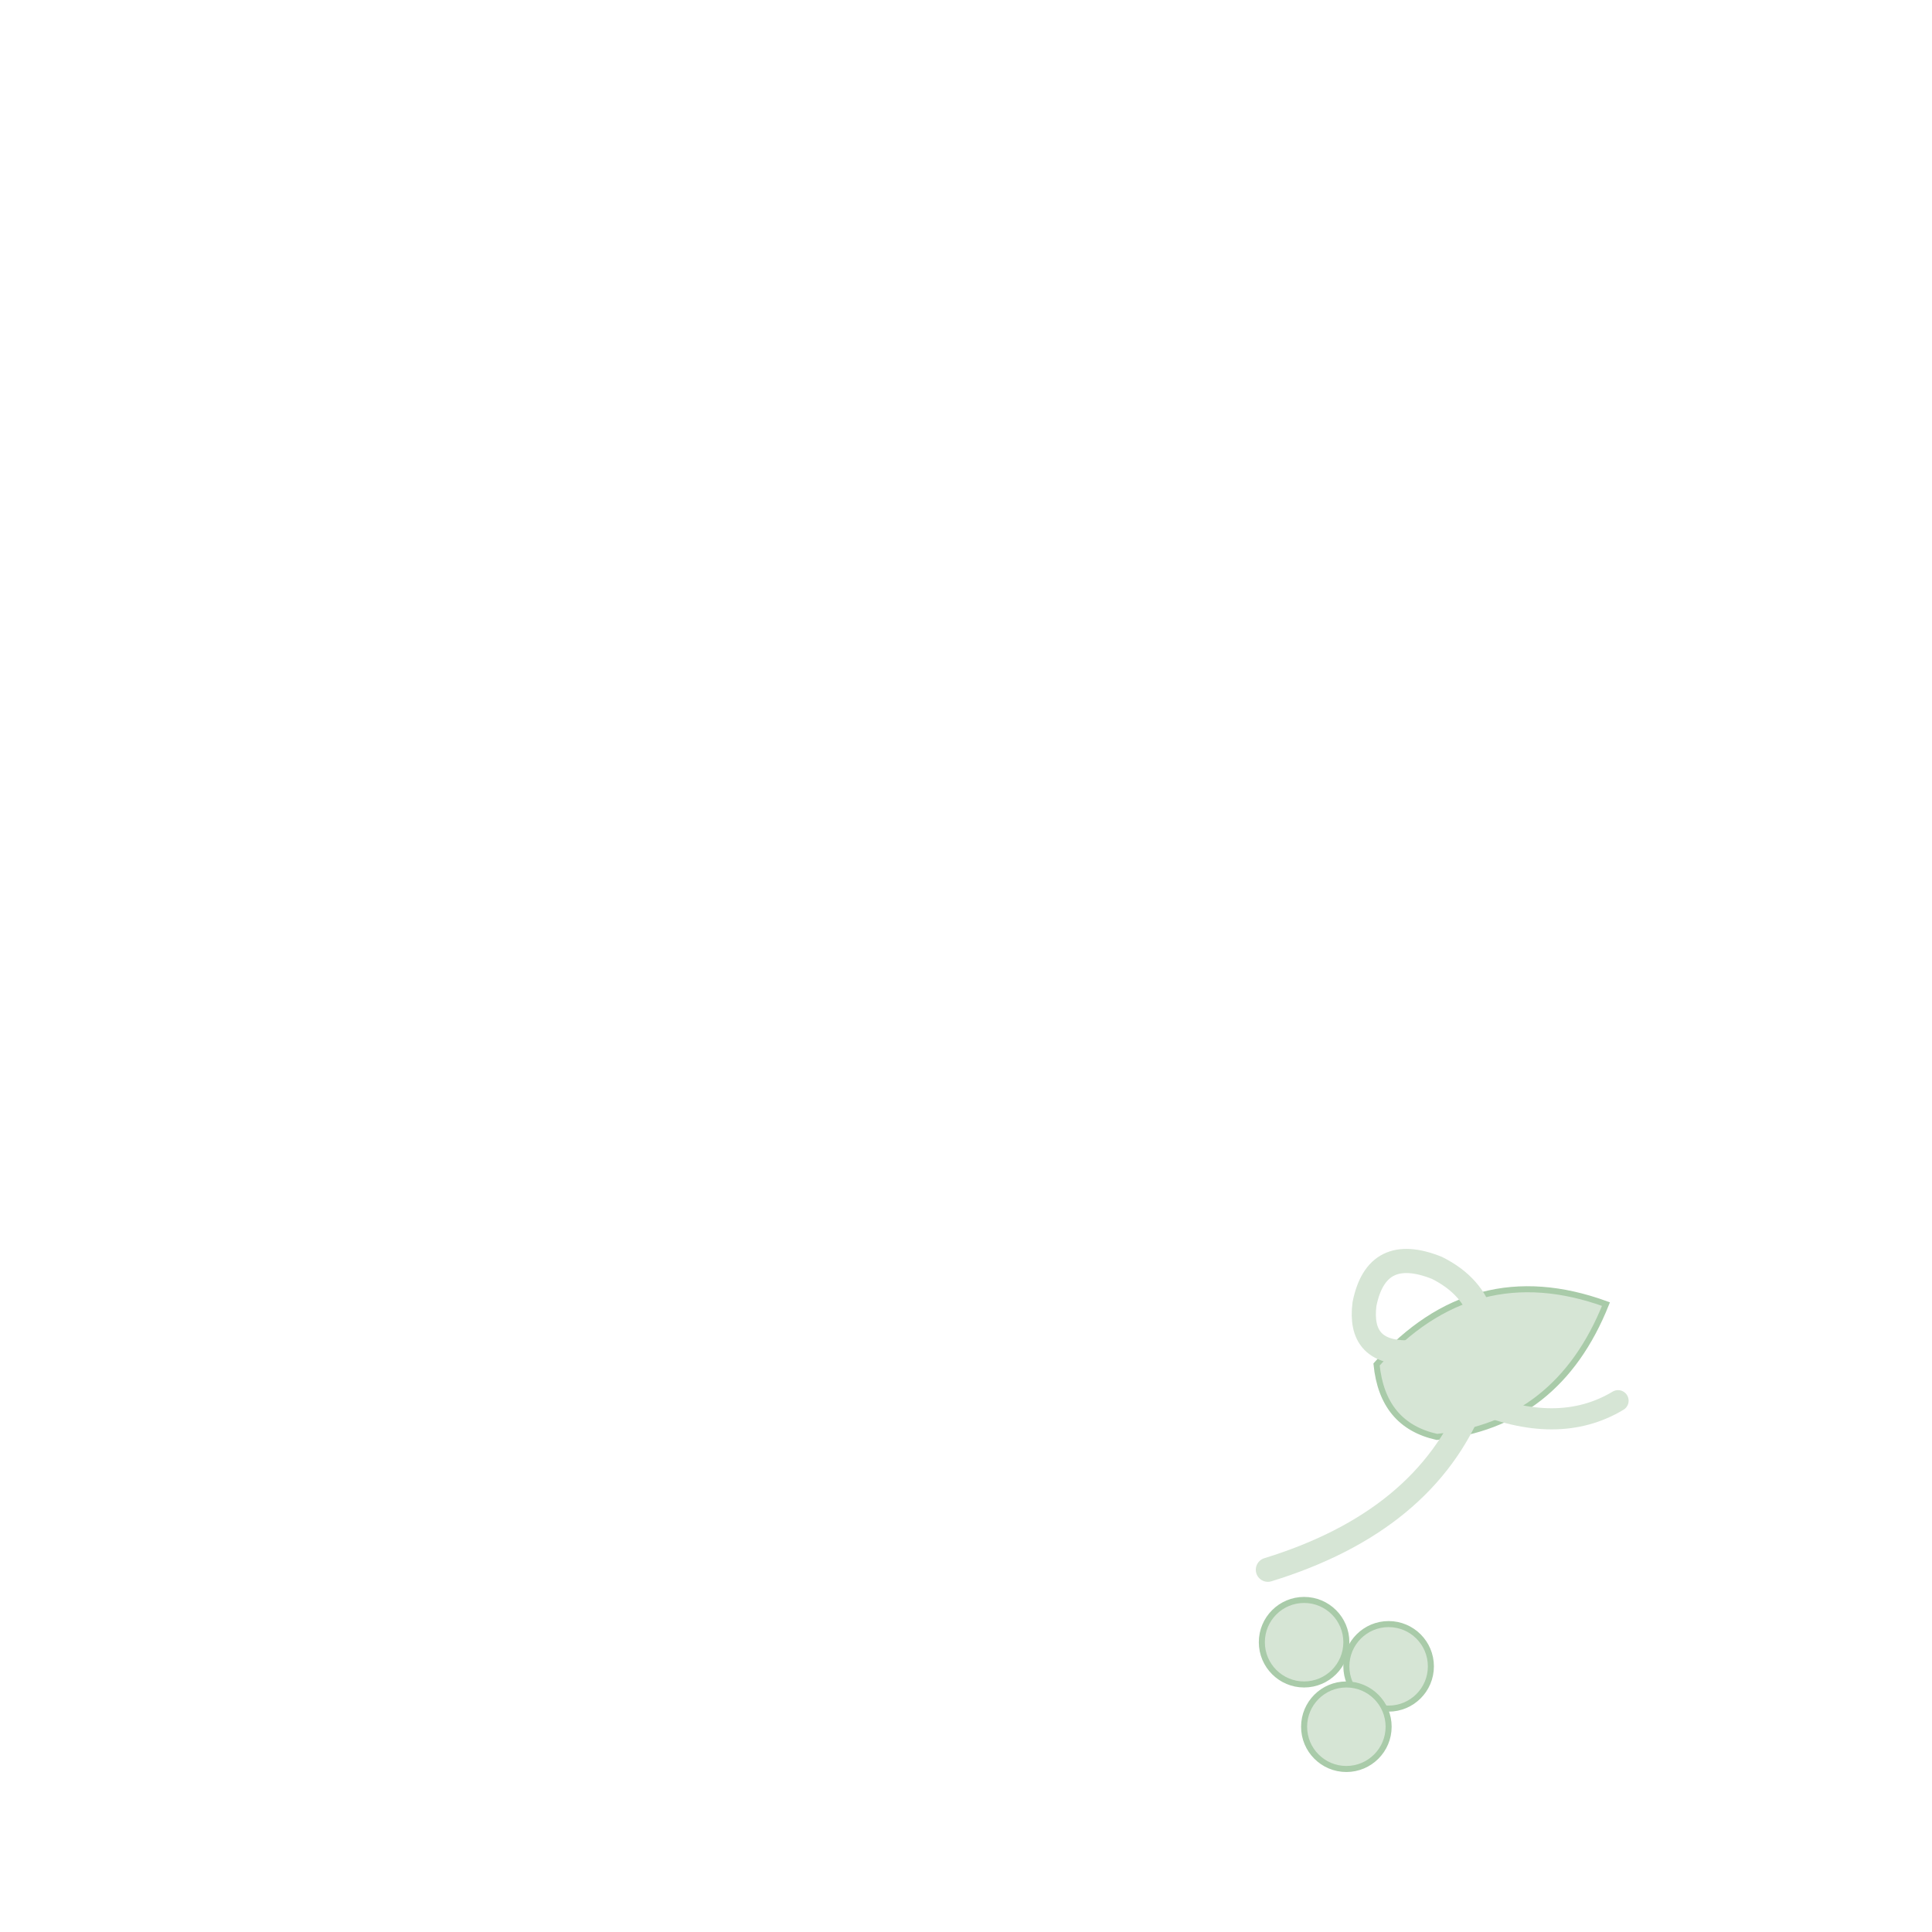
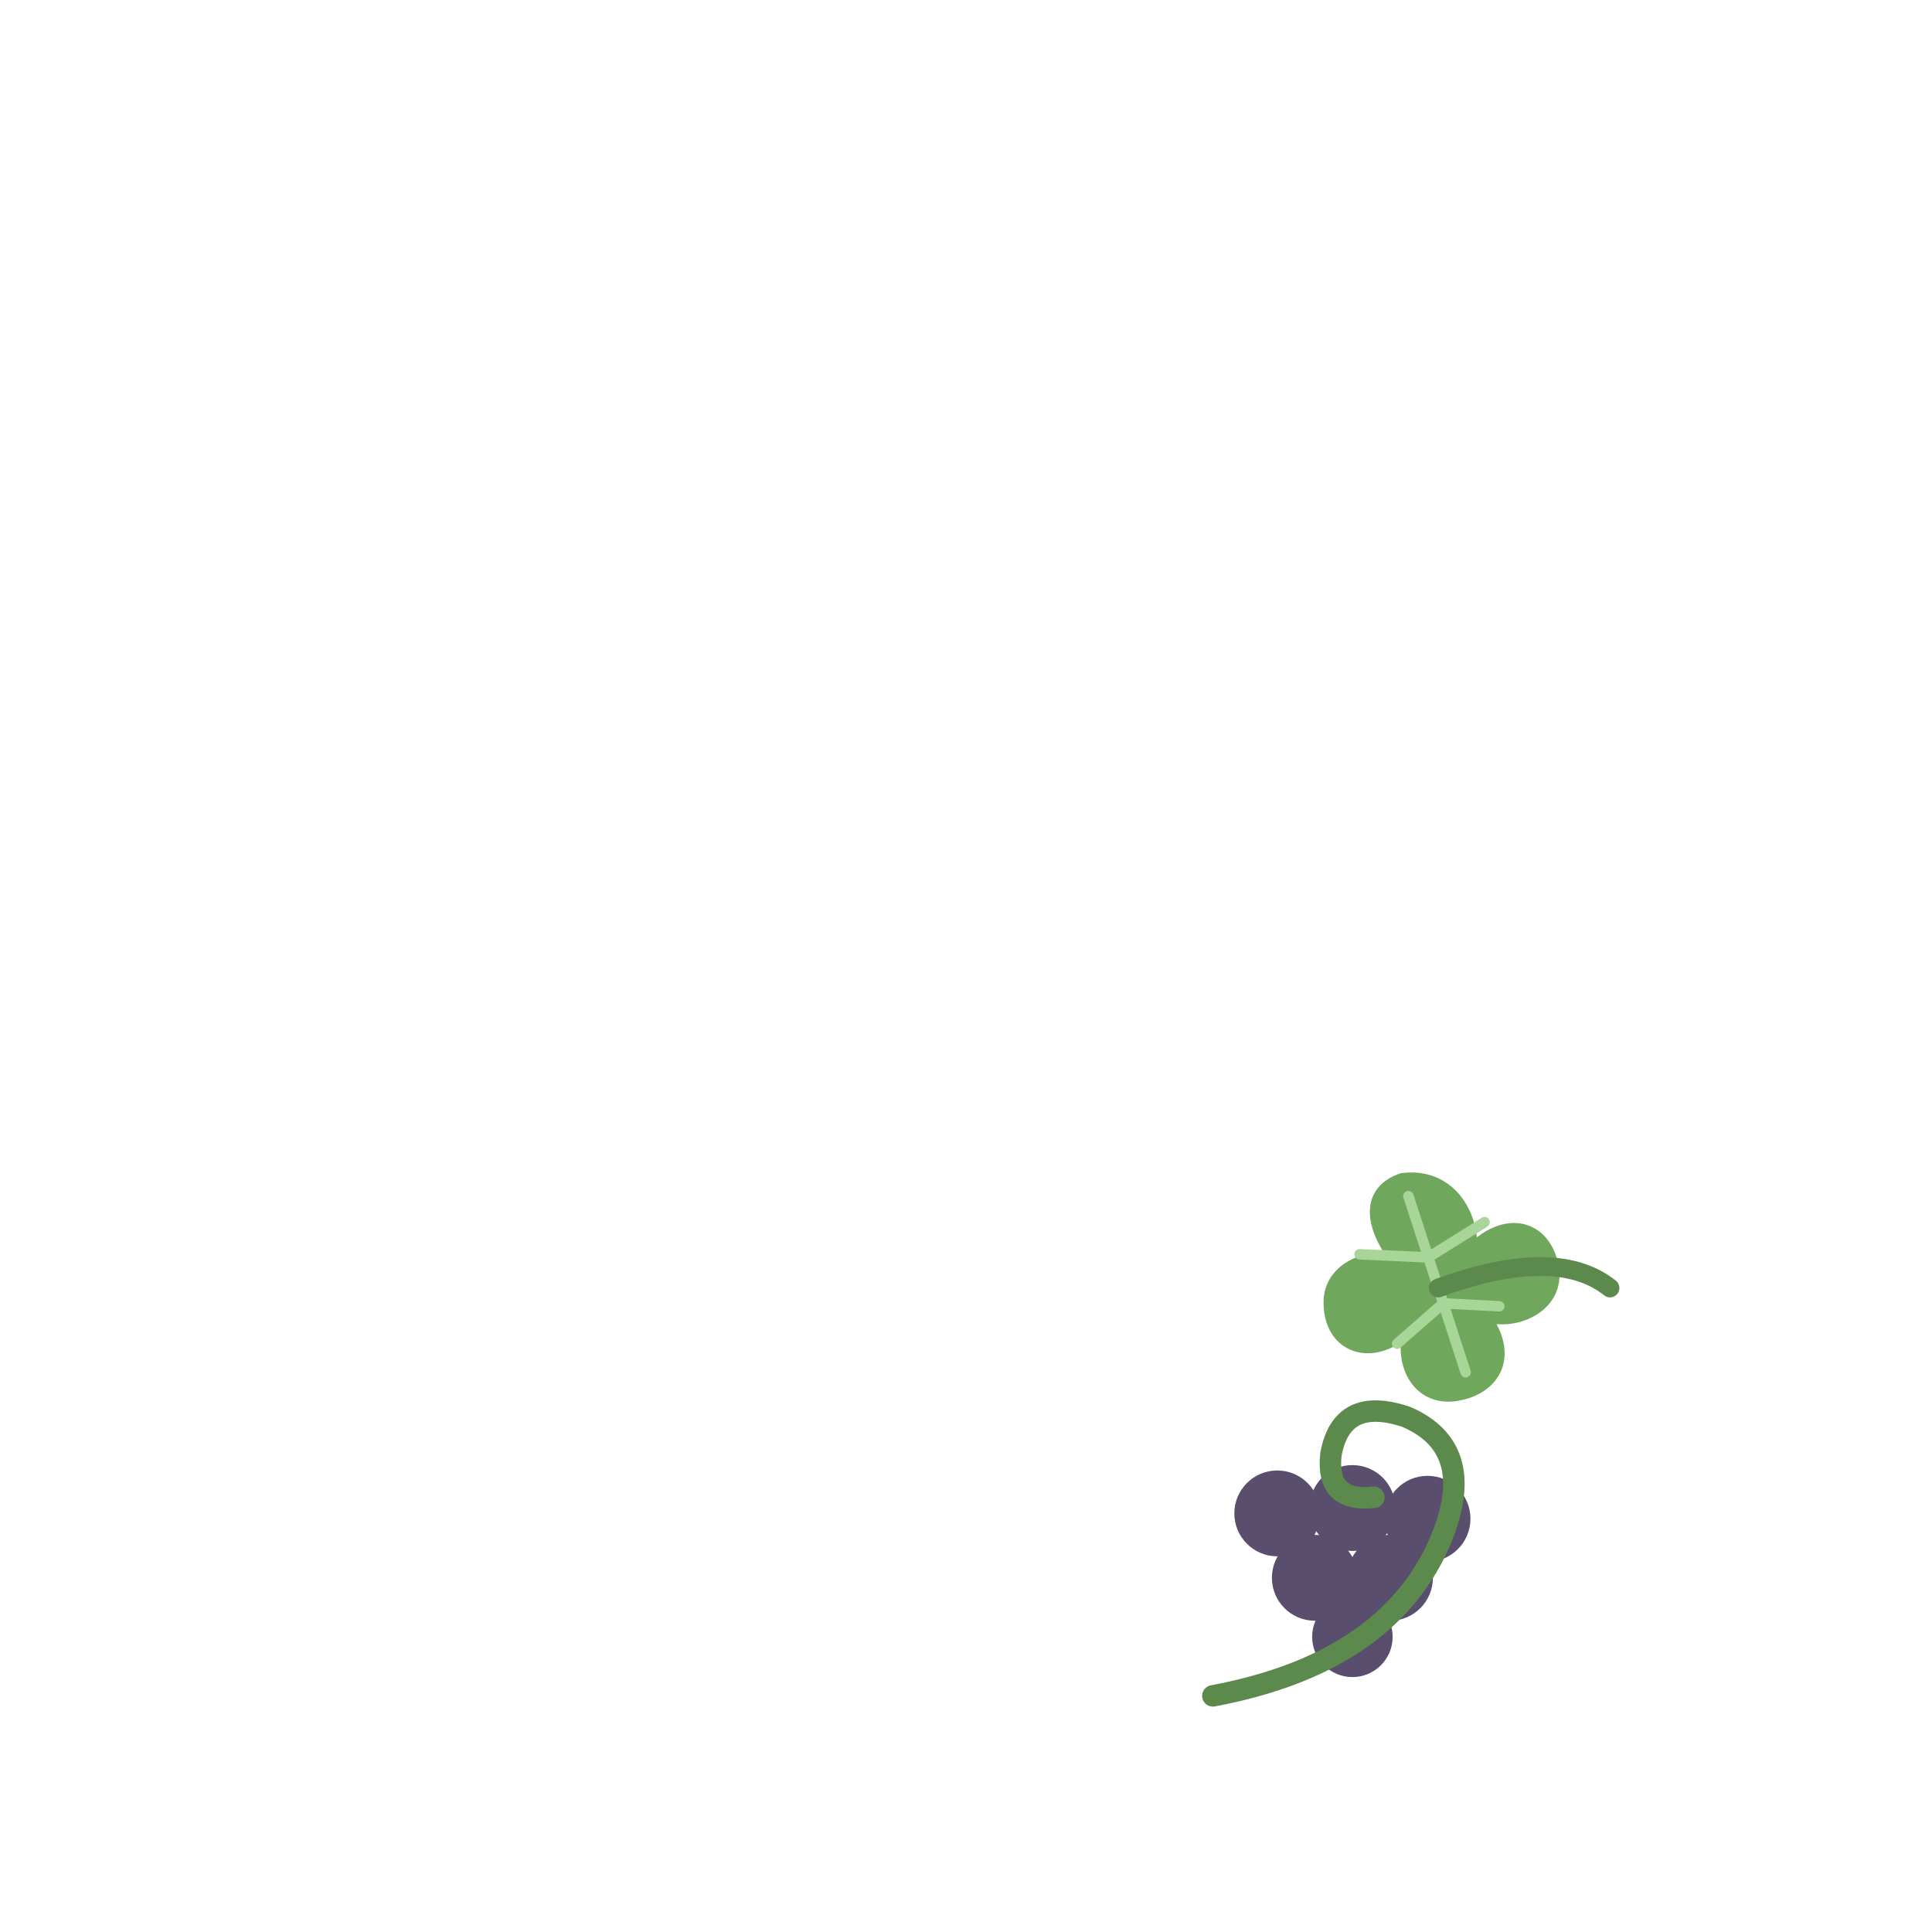
- <svg xmlns="http://www.w3.org/2000/svg" width="320" height="320" viewBox="0 0 320 320" fill="none">
-   <g stroke="#A9CBA9" stroke-linecap="round">
-     <path fill="#D6E5D5" d="M228 226 Q244 208 266 216 Q258 236 238 238 Q229 236 228 226 Z" />
-     <path d="M210 260 Q236 252 244 232 Q250 216 238 210 Q228 206 226 216 Q225 224 233 224" stroke="#D6E5D5" stroke-width="4" fill="none" />
-     <path d="M244 232 Q258 238 268 232" stroke="#D6E5D5" stroke-width="3.5" fill="none" />
-     <g fill="#D6E5D5">
-       <circle cx="216" cy="272" r="7" />
-       <circle cx="230" cy="276" r="7" />
-       <circle cx="223" cy="286" r="7" />
+ <svg xmlns="http://www.w3.org/2000/svg" width="360" height="360" viewBox="0 0 360 360" fill="none">
+   <g stroke-linecap="round">
+     <g transform="translate(268,240) rotate(-18) scale(0.75)">
+       <path fill="#6FA85C" d="M0 -30 C11 -28 15 -18 13 -9 C24 -13 32 -6 30 5 C28 14 18 16 11 13 C13 24 5 30 -5 28 C-14 26 -16 17 -13 10 C-24 13 -32 5 -28 -6 C-25 -14 -15 -15 -10 -12 C-13 -23 -9 -30 0 -30 Z" />
+       <path d="M0 -24 L0 22 M0 -8 L-16 -14 M0 -8 L16 -12 M0 4 L-14 10 M0 4 L13 9" stroke="#A8D598" stroke-width="2.6" fill="none" />
    </g>
+     <g fill="#5A4E6E">
+       <circle cx="238" cy="282" r="8" />
+       <circle cx="252" cy="281" r="8" />
+       <circle cx="266" cy="283" r="8" />
+       <circle cx="245" cy="294" r="8" />
+       <circle cx="259" cy="294" r="8" />
+       <circle cx="252" cy="305" r="7.5" />
+     </g>
+     <path d="M226 316 Q258 310 268 288 Q276 270 262 264 Q250 260 248 271 Q247 280 256 279" stroke="#5C8A4D" stroke-width="4" fill="none" />
+     <path d="M268 240 Q290 232 300 240" stroke="#5C8A4D" stroke-width="3.5" fill="none" />
  </g>
</svg>
